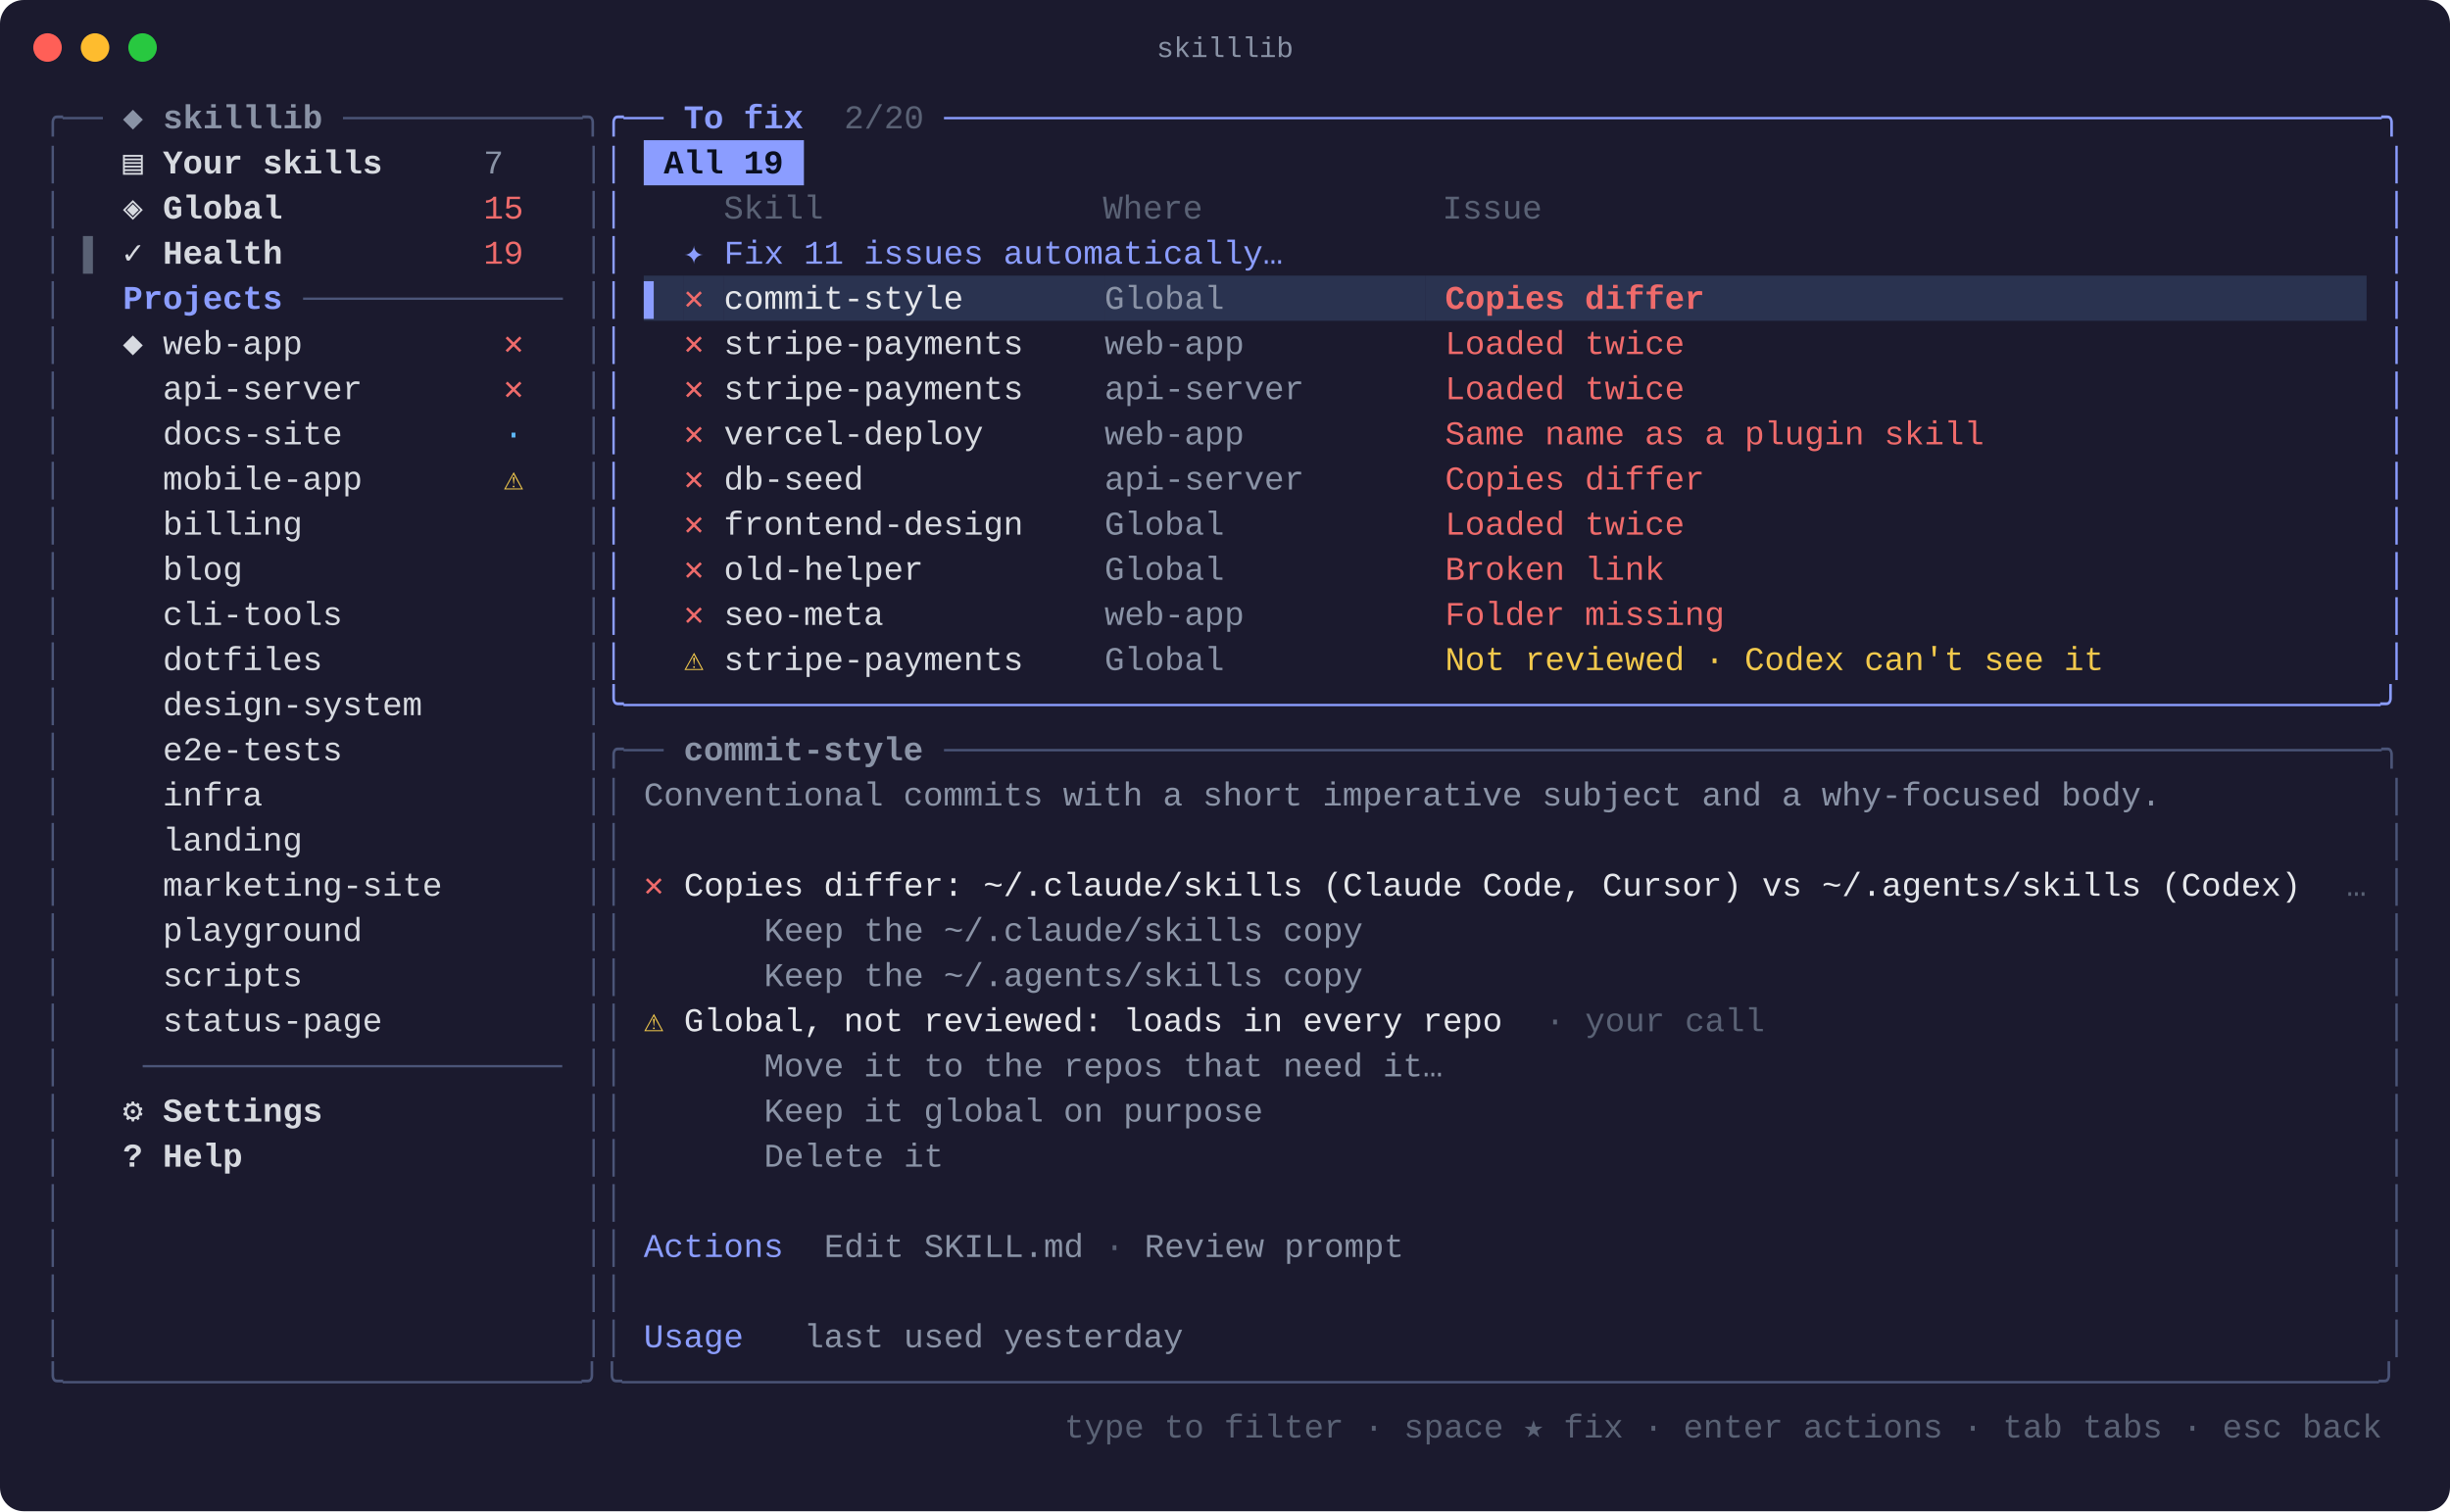
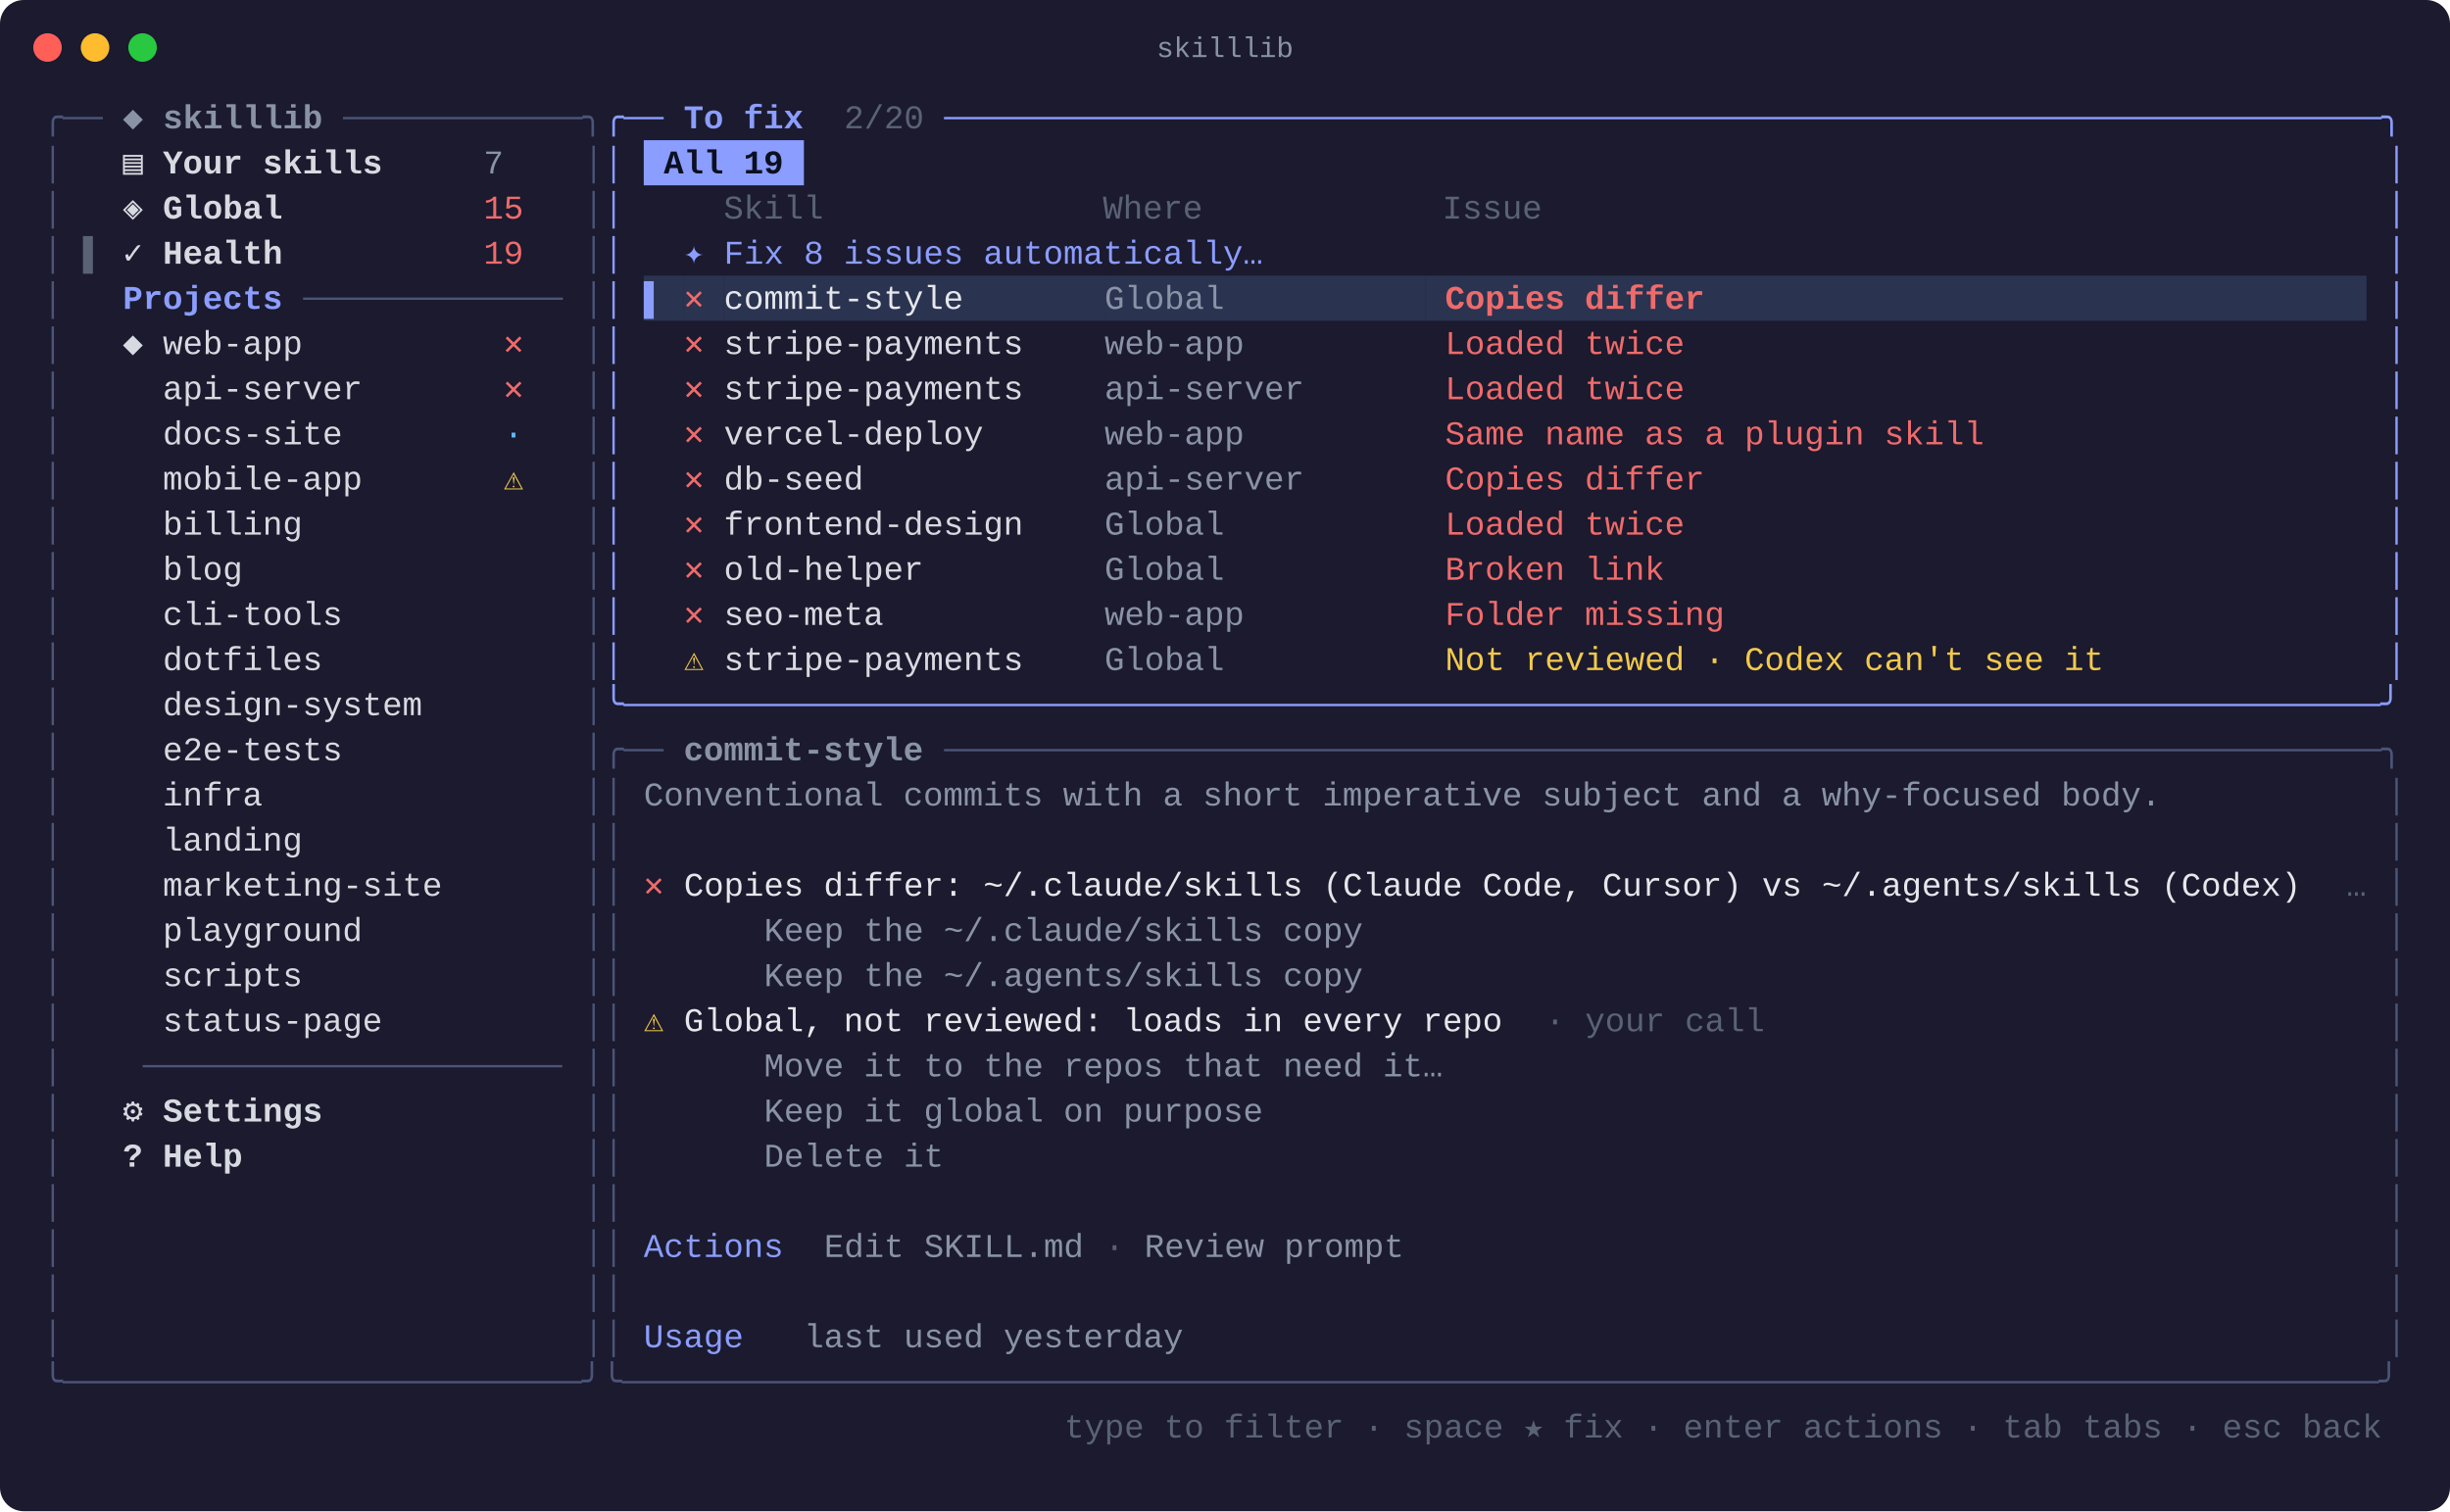
<svg xmlns="http://www.w3.org/2000/svg" width="1031" height="636" viewBox="0 0 1031 636" font-family="SFMono-Regular, Menlo, Consolas, 'Liberation Mono', monospace" font-size="14">
  <rect width="1031" height="636" rx="10" fill="#1b1a2e" />
  <circle cx="20" cy="20" r="6" fill="#ff5f57" />
  <circle cx="40" cy="20" r="6" fill="#febc2e" />
  <circle cx="60" cy="20" r="6" fill="#28c840" />
  <text x="515.5" y="24" fill="#8a93a6" font-size="12" text-anchor="middle">skilllib</text>
  <text x="18.0" y="54.0" fill="#4b5578" xml:space="preserve" textLength="25.3" lengthAdjust="spacingAndGlyphs">╭──</text>
  <text x="43.3" y="54.0" fill="#8a93a6" font-weight="bold" xml:space="preserve" textLength="101.2" lengthAdjust="spacingAndGlyphs"> ◆ skilllib </text>
  <text x="144.4" y="54.0" fill="#4b5578" xml:space="preserve" textLength="109.6" lengthAdjust="spacingAndGlyphs">────────────╮</text>
  <text x="254.0" y="54.0" fill="#8b9dff" xml:space="preserve" textLength="25.3" lengthAdjust="spacingAndGlyphs">╭──</text>
  <text x="279.3" y="54.0" fill="#8b9dff" font-weight="bold" xml:space="preserve" textLength="67.4" lengthAdjust="spacingAndGlyphs"> To fix </text>
  <text x="346.8" y="54.0" fill="#5a6275" xml:space="preserve" textLength="50.6" lengthAdjust="spacingAndGlyphs"> 2/20 </text>
  <text x="397.3" y="54.0" fill="#8b9dff" xml:space="preserve" textLength="615.4" lengthAdjust="spacingAndGlyphs">────────────────────────────────────────────────────────────────────────╮</text>
  <text x="18.0" y="73.0" fill="#4b5578" xml:space="preserve" textLength="8.4" lengthAdjust="spacingAndGlyphs">│</text>
  <text x="51.7" y="73.0" fill="#d7dae0" font-weight="bold" xml:space="preserve" textLength="151.7" lengthAdjust="spacingAndGlyphs">▤ Your skills     </text>
  <text x="203.5" y="73.0" fill="#8a93a6" xml:space="preserve" textLength="33.7" lengthAdjust="spacingAndGlyphs">7   </text>
  <text x="245.6" y="73.0" fill="#4b5578" xml:space="preserve" textLength="8.4" lengthAdjust="spacingAndGlyphs">│</text>
  <text x="254.0" y="73.0" fill="#8b9dff" xml:space="preserve" textLength="8.4" lengthAdjust="spacingAndGlyphs">│</text>
  <rect x="270.9" y="59.0" width="67.4" height="19" fill="#8b9dff" />
  <text x="270.9" y="73.0" fill="#0b1020" font-weight="bold" xml:space="preserve" textLength="67.4" lengthAdjust="spacingAndGlyphs"> All 19 </text>
  <text x="1004.3" y="73.0" fill="#8b9dff" xml:space="preserve" textLength="8.4" lengthAdjust="spacingAndGlyphs">│</text>
  <text x="18.0" y="92.0" fill="#4b5578" xml:space="preserve" textLength="8.4" lengthAdjust="spacingAndGlyphs">│</text>
  <text x="51.7" y="92.0" fill="#d7dae0" font-weight="bold" xml:space="preserve" textLength="151.7" lengthAdjust="spacingAndGlyphs">◈ Global          </text>
  <text x="203.5" y="92.0" fill="#ef6b6b" xml:space="preserve" textLength="33.7" lengthAdjust="spacingAndGlyphs">15  </text>
  <text x="245.6" y="92.0" fill="#4b5578" xml:space="preserve" textLength="8.4" lengthAdjust="spacingAndGlyphs">│</text>
  <text x="254.0" y="92.0" fill="#8b9dff" xml:space="preserve" textLength="8.4" lengthAdjust="spacingAndGlyphs">│</text>
  <text x="270.9" y="92.0" fill="#5a6275" xml:space="preserve" textLength="725.0" lengthAdjust="spacingAndGlyphs">    Skill              Where            Issue                                         </text>
  <text x="1004.3" y="92.0" fill="#8b9dff" xml:space="preserve" textLength="8.4" lengthAdjust="spacingAndGlyphs">│</text>
  <text x="18.0" y="111.0" fill="#4b5578" xml:space="preserve" textLength="8.4" lengthAdjust="spacingAndGlyphs">│</text>
  <text x="34.9" y="111.0" fill="#5a6275" xml:space="preserve" textLength="16.9" lengthAdjust="spacingAndGlyphs">▌ </text>
  <text x="51.7" y="111.0" fill="#d7dae0" font-weight="bold" xml:space="preserve" textLength="151.7" lengthAdjust="spacingAndGlyphs">✓ Health          </text>
  <text x="203.5" y="111.0" fill="#ef6b6b" xml:space="preserve" textLength="33.7" lengthAdjust="spacingAndGlyphs">19  </text>
  <text x="245.6" y="111.0" fill="#4b5578" xml:space="preserve" textLength="8.4" lengthAdjust="spacingAndGlyphs">│</text>
  <text x="254.0" y="111.0" fill="#8b9dff" xml:space="preserve" textLength="8.4" lengthAdjust="spacingAndGlyphs">│</text>
-   <text x="287.8" y="111.0" fill="#8b9dff" xml:space="preserve" textLength="708.1" lengthAdjust="spacingAndGlyphs">✦ Fix 11 issues automatically…                                                      </text>
+   <text x="287.8" y="111.0" fill="#8b9dff" xml:space="preserve" textLength="708.1" lengthAdjust="spacingAndGlyphs">✦ Fix 8 issues automatically…                                                       </text>
  <text x="1004.3" y="111.0" fill="#8b9dff" xml:space="preserve" textLength="8.4" lengthAdjust="spacingAndGlyphs">│</text>
  <text x="18.0" y="130.0" fill="#4b5578" xml:space="preserve" textLength="8.4" lengthAdjust="spacingAndGlyphs">│</text>
  <text x="34.9" y="130.0" fill="#8b9dff" font-weight="bold" xml:space="preserve" textLength="92.7" lengthAdjust="spacingAndGlyphs">  Projects </text>
  <text x="127.6" y="130.0" fill="#4b5578" xml:space="preserve" textLength="109.6" lengthAdjust="spacingAndGlyphs">─────────────</text>
  <text x="245.6" y="130.0" fill="#4b5578" xml:space="preserve" textLength="8.4" lengthAdjust="spacingAndGlyphs">│</text>
  <text x="254.0" y="130.0" fill="#8b9dff" xml:space="preserve" textLength="8.4" lengthAdjust="spacingAndGlyphs">│</text>
  <rect x="270.9" y="116.0" width="16.9" height="19" fill="#2a3350" />
  <text x="270.9" y="130.0" fill="#8b9dff" xml:space="preserve" textLength="16.9" lengthAdjust="spacingAndGlyphs">▌ </text>
  <rect x="287.8" y="116.0" width="16.9" height="19" fill="#2a3350" />
  <text x="287.8" y="130.0" fill="#ef6b6b" xml:space="preserve" textLength="16.9" lengthAdjust="spacingAndGlyphs">✕ </text>
  <rect x="304.6" y="116.0" width="160.2" height="19" fill="#2a3350" />
  <text x="304.6" y="130.0" fill="#e5e7eb" xml:space="preserve" textLength="160.2" lengthAdjust="spacingAndGlyphs">commit-style       </text>
  <rect x="464.8" y="116.0" width="134.9" height="19" fill="#2a3350" />
  <text x="464.8" y="130.0" fill="#8a93a6" xml:space="preserve" textLength="134.9" lengthAdjust="spacingAndGlyphs">Global          </text>
  <rect x="599.7" y="116.0" width="396.2" height="19" fill="#2a3350" />
  <text x="599.7" y="130.0" fill="#ef6b6b" font-weight="bold" xml:space="preserve" textLength="396.2" lengthAdjust="spacingAndGlyphs"> Copies differ                                 </text>
  <text x="1004.3" y="130.0" fill="#8b9dff" xml:space="preserve" textLength="8.4" lengthAdjust="spacingAndGlyphs">│</text>
  <text x="18.0" y="149.0" fill="#4b5578" xml:space="preserve" textLength="8.4" lengthAdjust="spacingAndGlyphs">│</text>
  <text x="51.7" y="149.0" fill="#d7dae0" xml:space="preserve" textLength="160.2" lengthAdjust="spacingAndGlyphs">◆ web-app          </text>
  <text x="211.9" y="149.0" fill="#ef6b6b" xml:space="preserve" textLength="25.3" lengthAdjust="spacingAndGlyphs">✕  </text>
  <text x="245.6" y="149.0" fill="#4b5578" xml:space="preserve" textLength="8.4" lengthAdjust="spacingAndGlyphs">│</text>
  <text x="254.0" y="149.0" fill="#8b9dff" xml:space="preserve" textLength="8.4" lengthAdjust="spacingAndGlyphs">│</text>
  <text x="287.8" y="149.0" fill="#ef6b6b" xml:space="preserve" textLength="16.9" lengthAdjust="spacingAndGlyphs">✕ </text>
  <text x="304.6" y="149.0" fill="#d7dae0" xml:space="preserve" textLength="160.2" lengthAdjust="spacingAndGlyphs">stripe-payments    </text>
  <text x="464.8" y="149.0" fill="#8a93a6" xml:space="preserve" textLength="134.9" lengthAdjust="spacingAndGlyphs">web-app         </text>
  <text x="599.7" y="149.0" fill="#ef6b6b" xml:space="preserve" textLength="396.2" lengthAdjust="spacingAndGlyphs"> Loaded twice                                  </text>
  <text x="1004.3" y="149.0" fill="#8b9dff" xml:space="preserve" textLength="8.4" lengthAdjust="spacingAndGlyphs">│</text>
  <text x="18.0" y="168.0" fill="#4b5578" xml:space="preserve" textLength="8.4" lengthAdjust="spacingAndGlyphs">│</text>
  <text x="51.7" y="168.0" fill="#d7dae0" xml:space="preserve" textLength="160.2" lengthAdjust="spacingAndGlyphs">  api-server       </text>
  <text x="211.9" y="168.0" fill="#ef6b6b" xml:space="preserve" textLength="25.3" lengthAdjust="spacingAndGlyphs">✕  </text>
  <text x="245.6" y="168.0" fill="#4b5578" xml:space="preserve" textLength="8.4" lengthAdjust="spacingAndGlyphs">│</text>
  <text x="254.0" y="168.0" fill="#8b9dff" xml:space="preserve" textLength="8.4" lengthAdjust="spacingAndGlyphs">│</text>
  <text x="287.8" y="168.0" fill="#ef6b6b" xml:space="preserve" textLength="16.9" lengthAdjust="spacingAndGlyphs">✕ </text>
  <text x="304.6" y="168.0" fill="#d7dae0" xml:space="preserve" textLength="160.2" lengthAdjust="spacingAndGlyphs">stripe-payments    </text>
  <text x="464.8" y="168.0" fill="#8a93a6" xml:space="preserve" textLength="134.9" lengthAdjust="spacingAndGlyphs">api-server      </text>
  <text x="599.7" y="168.0" fill="#ef6b6b" xml:space="preserve" textLength="396.2" lengthAdjust="spacingAndGlyphs"> Loaded twice                                  </text>
  <text x="1004.3" y="168.0" fill="#8b9dff" xml:space="preserve" textLength="8.4" lengthAdjust="spacingAndGlyphs">│</text>
  <text x="18.0" y="187.0" fill="#4b5578" xml:space="preserve" textLength="8.4" lengthAdjust="spacingAndGlyphs">│</text>
  <text x="51.7" y="187.0" fill="#d7dae0" xml:space="preserve" textLength="160.2" lengthAdjust="spacingAndGlyphs">  docs-site        </text>
  <text x="211.9" y="187.0" fill="#5eb8f7" xml:space="preserve" textLength="25.3" lengthAdjust="spacingAndGlyphs">·  </text>
  <text x="245.6" y="187.0" fill="#4b5578" xml:space="preserve" textLength="8.4" lengthAdjust="spacingAndGlyphs">│</text>
  <text x="254.0" y="187.0" fill="#8b9dff" xml:space="preserve" textLength="8.4" lengthAdjust="spacingAndGlyphs">│</text>
  <text x="287.8" y="187.0" fill="#ef6b6b" xml:space="preserve" textLength="16.9" lengthAdjust="spacingAndGlyphs">✕ </text>
  <text x="304.6" y="187.0" fill="#d7dae0" xml:space="preserve" textLength="160.2" lengthAdjust="spacingAndGlyphs">vercel-deploy      </text>
  <text x="464.8" y="187.0" fill="#8a93a6" xml:space="preserve" textLength="134.9" lengthAdjust="spacingAndGlyphs">web-app         </text>
  <text x="599.7" y="187.0" fill="#ef6b6b" xml:space="preserve" textLength="396.2" lengthAdjust="spacingAndGlyphs"> Same name as a plugin skill                   </text>
  <text x="1004.3" y="187.0" fill="#8b9dff" xml:space="preserve" textLength="8.4" lengthAdjust="spacingAndGlyphs">│</text>
  <text x="18.0" y="206.0" fill="#4b5578" xml:space="preserve" textLength="8.4" lengthAdjust="spacingAndGlyphs">│</text>
  <text x="51.7" y="206.0" fill="#d7dae0" xml:space="preserve" textLength="160.2" lengthAdjust="spacingAndGlyphs">  mobile-app       </text>
  <text x="211.9" y="206.0" fill="#f2c94c" xml:space="preserve" textLength="25.3" lengthAdjust="spacingAndGlyphs">⚠  </text>
  <text x="245.6" y="206.0" fill="#4b5578" xml:space="preserve" textLength="8.4" lengthAdjust="spacingAndGlyphs">│</text>
  <text x="254.0" y="206.0" fill="#8b9dff" xml:space="preserve" textLength="8.4" lengthAdjust="spacingAndGlyphs">│</text>
  <text x="287.8" y="206.0" fill="#ef6b6b" xml:space="preserve" textLength="16.9" lengthAdjust="spacingAndGlyphs">✕ </text>
  <text x="304.6" y="206.0" fill="#d7dae0" xml:space="preserve" textLength="160.2" lengthAdjust="spacingAndGlyphs">db-seed            </text>
  <text x="464.8" y="206.0" fill="#8a93a6" xml:space="preserve" textLength="134.9" lengthAdjust="spacingAndGlyphs">api-server      </text>
  <text x="599.7" y="206.0" fill="#ef6b6b" xml:space="preserve" textLength="396.2" lengthAdjust="spacingAndGlyphs"> Copies differ                                 </text>
  <text x="1004.3" y="206.0" fill="#8b9dff" xml:space="preserve" textLength="8.4" lengthAdjust="spacingAndGlyphs">│</text>
  <text x="18.0" y="225.0" fill="#4b5578" xml:space="preserve" textLength="8.4" lengthAdjust="spacingAndGlyphs">│</text>
  <text x="51.7" y="225.0" fill="#d7dae0" xml:space="preserve" textLength="193.9" lengthAdjust="spacingAndGlyphs">  billing              </text>
  <text x="245.6" y="225.0" fill="#4b5578" xml:space="preserve" textLength="8.4" lengthAdjust="spacingAndGlyphs">│</text>
  <text x="254.0" y="225.0" fill="#8b9dff" xml:space="preserve" textLength="8.4" lengthAdjust="spacingAndGlyphs">│</text>
  <text x="287.8" y="225.0" fill="#ef6b6b" xml:space="preserve" textLength="16.9" lengthAdjust="spacingAndGlyphs">✕ </text>
  <text x="304.6" y="225.0" fill="#d7dae0" xml:space="preserve" textLength="160.2" lengthAdjust="spacingAndGlyphs">frontend-design    </text>
  <text x="464.8" y="225.0" fill="#8a93a6" xml:space="preserve" textLength="134.9" lengthAdjust="spacingAndGlyphs">Global          </text>
  <text x="599.7" y="225.0" fill="#ef6b6b" xml:space="preserve" textLength="396.2" lengthAdjust="spacingAndGlyphs"> Loaded twice                                  </text>
  <text x="1004.3" y="225.0" fill="#8b9dff" xml:space="preserve" textLength="8.4" lengthAdjust="spacingAndGlyphs">│</text>
  <text x="18.0" y="244.0" fill="#4b5578" xml:space="preserve" textLength="8.4" lengthAdjust="spacingAndGlyphs">│</text>
  <text x="51.7" y="244.0" fill="#d7dae0" xml:space="preserve" textLength="193.9" lengthAdjust="spacingAndGlyphs">  blog                 </text>
  <text x="245.6" y="244.0" fill="#4b5578" xml:space="preserve" textLength="8.4" lengthAdjust="spacingAndGlyphs">│</text>
  <text x="254.0" y="244.0" fill="#8b9dff" xml:space="preserve" textLength="8.4" lengthAdjust="spacingAndGlyphs">│</text>
  <text x="287.8" y="244.0" fill="#ef6b6b" xml:space="preserve" textLength="16.9" lengthAdjust="spacingAndGlyphs">✕ </text>
  <text x="304.6" y="244.0" fill="#d7dae0" xml:space="preserve" textLength="160.2" lengthAdjust="spacingAndGlyphs">old-helper         </text>
  <text x="464.8" y="244.0" fill="#8a93a6" xml:space="preserve" textLength="134.9" lengthAdjust="spacingAndGlyphs">Global          </text>
  <text x="599.7" y="244.0" fill="#ef6b6b" xml:space="preserve" textLength="396.2" lengthAdjust="spacingAndGlyphs"> Broken link                                   </text>
  <text x="1004.3" y="244.0" fill="#8b9dff" xml:space="preserve" textLength="8.4" lengthAdjust="spacingAndGlyphs">│</text>
  <text x="18.0" y="263.0" fill="#4b5578" xml:space="preserve" textLength="8.4" lengthAdjust="spacingAndGlyphs">│</text>
  <text x="51.7" y="263.0" fill="#d7dae0" xml:space="preserve" textLength="193.9" lengthAdjust="spacingAndGlyphs">  cli-tools            </text>
  <text x="245.6" y="263.0" fill="#4b5578" xml:space="preserve" textLength="8.4" lengthAdjust="spacingAndGlyphs">│</text>
  <text x="254.0" y="263.0" fill="#8b9dff" xml:space="preserve" textLength="8.4" lengthAdjust="spacingAndGlyphs">│</text>
  <text x="287.8" y="263.0" fill="#ef6b6b" xml:space="preserve" textLength="16.9" lengthAdjust="spacingAndGlyphs">✕ </text>
  <text x="304.6" y="263.0" fill="#d7dae0" xml:space="preserve" textLength="160.2" lengthAdjust="spacingAndGlyphs">seo-meta           </text>
  <text x="464.8" y="263.0" fill="#8a93a6" xml:space="preserve" textLength="134.9" lengthAdjust="spacingAndGlyphs">web-app         </text>
  <text x="599.7" y="263.0" fill="#ef6b6b" xml:space="preserve" textLength="396.2" lengthAdjust="spacingAndGlyphs"> Folder missing                                </text>
  <text x="1004.3" y="263.0" fill="#8b9dff" xml:space="preserve" textLength="8.4" lengthAdjust="spacingAndGlyphs">│</text>
  <text x="18.0" y="282.0" fill="#4b5578" xml:space="preserve" textLength="8.4" lengthAdjust="spacingAndGlyphs">│</text>
  <text x="51.7" y="282.0" fill="#d7dae0" xml:space="preserve" textLength="193.9" lengthAdjust="spacingAndGlyphs">  dotfiles             </text>
  <text x="245.6" y="282.0" fill="#4b5578" xml:space="preserve" textLength="8.4" lengthAdjust="spacingAndGlyphs">│</text>
  <text x="254.0" y="282.0" fill="#8b9dff" xml:space="preserve" textLength="8.4" lengthAdjust="spacingAndGlyphs">│</text>
  <text x="287.8" y="282.0" fill="#f2c94c" xml:space="preserve" textLength="16.9" lengthAdjust="spacingAndGlyphs">⚠ </text>
  <text x="304.6" y="282.0" fill="#d7dae0" xml:space="preserve" textLength="160.2" lengthAdjust="spacingAndGlyphs">stripe-payments    </text>
  <text x="464.8" y="282.0" fill="#8a93a6" xml:space="preserve" textLength="134.9" lengthAdjust="spacingAndGlyphs">Global          </text>
  <text x="599.7" y="282.0" fill="#f2c94c" xml:space="preserve" textLength="396.2" lengthAdjust="spacingAndGlyphs"> Not reviewed · Codex can't see it             </text>
  <text x="1004.3" y="282.0" fill="#8b9dff" xml:space="preserve" textLength="8.4" lengthAdjust="spacingAndGlyphs">│</text>
  <text x="18.0" y="301.0" fill="#4b5578" xml:space="preserve" textLength="8.4" lengthAdjust="spacingAndGlyphs">│</text>
  <text x="51.7" y="301.0" fill="#d7dae0" xml:space="preserve" textLength="193.9" lengthAdjust="spacingAndGlyphs">  design-system        </text>
  <text x="245.6" y="301.0" fill="#4b5578" xml:space="preserve" textLength="8.4" lengthAdjust="spacingAndGlyphs">│</text>
  <text x="254.0" y="301.0" fill="#8b9dff" xml:space="preserve" textLength="758.7" lengthAdjust="spacingAndGlyphs">╰────────────────────────────────────────────────────────────────────────────────────────╯</text>
  <text x="18.0" y="320.0" fill="#4b5578" xml:space="preserve" textLength="8.4" lengthAdjust="spacingAndGlyphs">│</text>
  <text x="51.7" y="320.0" fill="#d7dae0" xml:space="preserve" textLength="193.9" lengthAdjust="spacingAndGlyphs">  e2e-tests            </text>
  <text x="245.6" y="320.0" fill="#4b5578" xml:space="preserve" textLength="33.7" lengthAdjust="spacingAndGlyphs">│╭──</text>
  <text x="279.3" y="320.0" fill="#8a93a6" font-weight="bold" xml:space="preserve" textLength="118.0" lengthAdjust="spacingAndGlyphs"> commit-style </text>
  <text x="397.3" y="320.0" fill="#4b5578" xml:space="preserve" textLength="615.4" lengthAdjust="spacingAndGlyphs">────────────────────────────────────────────────────────────────────────╮</text>
  <text x="18.0" y="339.0" fill="#4b5578" xml:space="preserve" textLength="8.4" lengthAdjust="spacingAndGlyphs">│</text>
  <text x="51.7" y="339.0" fill="#d7dae0" xml:space="preserve" textLength="193.9" lengthAdjust="spacingAndGlyphs">  infra                </text>
  <text x="245.6" y="339.0" fill="#4b5578" xml:space="preserve" textLength="16.9" lengthAdjust="spacingAndGlyphs">││</text>
  <text x="270.9" y="339.0" fill="#8a93a6" xml:space="preserve" textLength="640.7" lengthAdjust="spacingAndGlyphs">Conventional commits with a short imperative subject and a why-focused body.</text>
  <text x="1004.3" y="339.0" fill="#4b5578" xml:space="preserve" textLength="8.4" lengthAdjust="spacingAndGlyphs">│</text>
  <text x="18.0" y="358.0" fill="#4b5578" xml:space="preserve" textLength="8.4" lengthAdjust="spacingAndGlyphs">│</text>
  <text x="51.7" y="358.0" fill="#d7dae0" xml:space="preserve" textLength="193.9" lengthAdjust="spacingAndGlyphs">  landing              </text>
  <text x="245.6" y="358.0" fill="#4b5578" xml:space="preserve" textLength="16.9" lengthAdjust="spacingAndGlyphs">││</text>
  <text x="1004.3" y="358.0" fill="#4b5578" xml:space="preserve" textLength="8.4" lengthAdjust="spacingAndGlyphs">│</text>
  <text x="18.0" y="377.0" fill="#4b5578" xml:space="preserve" textLength="8.4" lengthAdjust="spacingAndGlyphs">│</text>
  <text x="51.7" y="377.0" fill="#d7dae0" xml:space="preserve" textLength="193.9" lengthAdjust="spacingAndGlyphs">  marketing-site       </text>
  <text x="245.6" y="377.0" fill="#4b5578" xml:space="preserve" textLength="16.9" lengthAdjust="spacingAndGlyphs">││</text>
  <text x="270.9" y="377.0" fill="#ef6b6b" xml:space="preserve" textLength="16.9" lengthAdjust="spacingAndGlyphs">✕ </text>
  <text x="287.8" y="377.0" fill="#e5e7eb" xml:space="preserve" textLength="682.8" lengthAdjust="spacingAndGlyphs">Copies differ: ~/.claude/skills (Claude Code, Cursor) vs ~/.agents/skills (Codex)</text>
  <text x="970.6" y="377.0" fill="#5a6275" xml:space="preserve" textLength="25.3" lengthAdjust="spacingAndGlyphs">  …</text>
  <text x="1004.3" y="377.0" fill="#4b5578" xml:space="preserve" textLength="8.4" lengthAdjust="spacingAndGlyphs">│</text>
  <text x="18.0" y="396.0" fill="#4b5578" xml:space="preserve" textLength="8.4" lengthAdjust="spacingAndGlyphs">│</text>
  <text x="51.7" y="396.0" fill="#d7dae0" xml:space="preserve" textLength="193.9" lengthAdjust="spacingAndGlyphs">  playground           </text>
  <text x="245.6" y="396.0" fill="#4b5578" xml:space="preserve" textLength="16.9" lengthAdjust="spacingAndGlyphs">││</text>
  <text x="321.5" y="396.0" fill="#8a93a6" xml:space="preserve" textLength="252.9" lengthAdjust="spacingAndGlyphs">Keep the ~/.claude/skills copy</text>
  <text x="1004.3" y="396.0" fill="#4b5578" xml:space="preserve" textLength="8.4" lengthAdjust="spacingAndGlyphs">│</text>
  <text x="18.0" y="415.0" fill="#4b5578" xml:space="preserve" textLength="8.4" lengthAdjust="spacingAndGlyphs">│</text>
  <text x="51.7" y="415.0" fill="#d7dae0" xml:space="preserve" textLength="193.9" lengthAdjust="spacingAndGlyphs">  scripts              </text>
  <text x="245.6" y="415.0" fill="#4b5578" xml:space="preserve" textLength="16.9" lengthAdjust="spacingAndGlyphs">││</text>
  <text x="321.5" y="415.0" fill="#8a93a6" xml:space="preserve" textLength="252.9" lengthAdjust="spacingAndGlyphs">Keep the ~/.agents/skills copy</text>
  <text x="1004.3" y="415.0" fill="#4b5578" xml:space="preserve" textLength="8.4" lengthAdjust="spacingAndGlyphs">│</text>
  <text x="18.0" y="434.0" fill="#4b5578" xml:space="preserve" textLength="8.4" lengthAdjust="spacingAndGlyphs">│</text>
  <text x="51.7" y="434.0" fill="#d7dae0" xml:space="preserve" textLength="193.9" lengthAdjust="spacingAndGlyphs">  status-page          </text>
  <text x="245.6" y="434.0" fill="#4b5578" xml:space="preserve" textLength="16.9" lengthAdjust="spacingAndGlyphs">││</text>
  <text x="270.9" y="434.0" fill="#f2c94c" xml:space="preserve" textLength="16.9" lengthAdjust="spacingAndGlyphs">⚠ </text>
  <text x="287.8" y="434.0" fill="#e5e7eb" xml:space="preserve" textLength="345.6" lengthAdjust="spacingAndGlyphs">Global, not reviewed: loads in every repo</text>
  <text x="633.4" y="434.0" fill="#5a6275" xml:space="preserve" textLength="109.6" lengthAdjust="spacingAndGlyphs">  · your call</text>
  <text x="1004.3" y="434.0" fill="#4b5578" xml:space="preserve" textLength="8.4" lengthAdjust="spacingAndGlyphs">│</text>
  <text x="18.0" y="453.0" fill="#4b5578" xml:space="preserve" textLength="8.4" lengthAdjust="spacingAndGlyphs">│</text>
  <text x="60.1" y="453.0" fill="#4b5578" xml:space="preserve" textLength="177.0" lengthAdjust="spacingAndGlyphs">─────────────────────</text>
  <text x="245.6" y="453.0" fill="#4b5578" xml:space="preserve" textLength="16.9" lengthAdjust="spacingAndGlyphs">││</text>
  <text x="321.5" y="453.0" fill="#8a93a6" xml:space="preserve" textLength="286.6" lengthAdjust="spacingAndGlyphs">Move it to the repos that need it…</text>
  <text x="1004.3" y="453.0" fill="#4b5578" xml:space="preserve" textLength="8.4" lengthAdjust="spacingAndGlyphs">│</text>
  <text x="18.0" y="472.0" fill="#4b5578" xml:space="preserve" textLength="8.4" lengthAdjust="spacingAndGlyphs">│</text>
  <text x="51.7" y="472.0" fill="#d7dae0" font-weight="bold" xml:space="preserve" textLength="185.5" lengthAdjust="spacingAndGlyphs">⚙ Settings            </text>
  <text x="245.6" y="472.0" fill="#4b5578" xml:space="preserve" textLength="16.9" lengthAdjust="spacingAndGlyphs">││</text>
  <text x="321.5" y="472.0" fill="#8a93a6" xml:space="preserve" textLength="210.8" lengthAdjust="spacingAndGlyphs">Keep it global on purpose</text>
  <text x="1004.3" y="472.0" fill="#4b5578" xml:space="preserve" textLength="8.4" lengthAdjust="spacingAndGlyphs">│</text>
  <text x="18.0" y="491.0" fill="#4b5578" xml:space="preserve" textLength="8.4" lengthAdjust="spacingAndGlyphs">│</text>
  <text x="51.7" y="491.0" fill="#d7dae0" font-weight="bold" xml:space="preserve" textLength="185.5" lengthAdjust="spacingAndGlyphs">? Help                </text>
  <text x="245.6" y="491.0" fill="#4b5578" xml:space="preserve" textLength="16.9" lengthAdjust="spacingAndGlyphs">││</text>
  <text x="321.5" y="491.0" fill="#8a93a6" xml:space="preserve" textLength="75.9" lengthAdjust="spacingAndGlyphs">Delete it</text>
  <text x="1004.3" y="491.0" fill="#4b5578" xml:space="preserve" textLength="8.4" lengthAdjust="spacingAndGlyphs">│</text>
  <text x="18.0" y="510.0" fill="#4b5578" xml:space="preserve" textLength="8.4" lengthAdjust="spacingAndGlyphs">│</text>
  <text x="245.6" y="510.0" fill="#4b5578" xml:space="preserve" textLength="16.9" lengthAdjust="spacingAndGlyphs">││</text>
  <text x="1004.3" y="510.0" fill="#4b5578" xml:space="preserve" textLength="8.4" lengthAdjust="spacingAndGlyphs">│</text>
  <text x="18.0" y="529.0" fill="#4b5578" xml:space="preserve" textLength="8.4" lengthAdjust="spacingAndGlyphs">│</text>
  <text x="245.6" y="529.0" fill="#4b5578" xml:space="preserve" textLength="16.9" lengthAdjust="spacingAndGlyphs">││</text>
  <text x="270.9" y="529.0" fill="#8b9dff" xml:space="preserve" textLength="75.9" lengthAdjust="spacingAndGlyphs">Actions  </text>
  <text x="346.8" y="529.0" fill="#8a93a6" xml:space="preserve" textLength="109.6" lengthAdjust="spacingAndGlyphs">Edit SKILL.md</text>
  <text x="456.4" y="529.0" fill="#5a6275" xml:space="preserve" textLength="25.3" lengthAdjust="spacingAndGlyphs"> · </text>
  <text x="481.6" y="529.0" fill="#8a93a6" xml:space="preserve" textLength="109.6" lengthAdjust="spacingAndGlyphs">Review prompt</text>
  <text x="1004.3" y="529.0" fill="#4b5578" xml:space="preserve" textLength="8.4" lengthAdjust="spacingAndGlyphs">│</text>
  <text x="18.0" y="548.0" fill="#4b5578" xml:space="preserve" textLength="8.4" lengthAdjust="spacingAndGlyphs">│</text>
  <text x="245.6" y="548.0" fill="#4b5578" xml:space="preserve" textLength="16.9" lengthAdjust="spacingAndGlyphs">││</text>
  <text x="1004.3" y="548.0" fill="#4b5578" xml:space="preserve" textLength="8.4" lengthAdjust="spacingAndGlyphs">│</text>
  <text x="18.0" y="567.0" fill="#4b5578" xml:space="preserve" textLength="8.4" lengthAdjust="spacingAndGlyphs">│</text>
  <text x="245.6" y="567.0" fill="#4b5578" xml:space="preserve" textLength="16.9" lengthAdjust="spacingAndGlyphs">││</text>
  <text x="270.9" y="567.0" fill="#8b9dff" xml:space="preserve" textLength="42.1" lengthAdjust="spacingAndGlyphs">Usage</text>
  <text x="313.1" y="567.0" fill="#8a93a6" xml:space="preserve" textLength="185.5" lengthAdjust="spacingAndGlyphs">   last used yesterday</text>
  <text x="1004.3" y="567.0" fill="#4b5578" xml:space="preserve" textLength="8.4" lengthAdjust="spacingAndGlyphs">│</text>
  <text x="18.0" y="586.0" fill="#4b5578" xml:space="preserve" textLength="994.7" lengthAdjust="spacingAndGlyphs">╰──────────────────────────╯╰────────────────────────────────────────────────────────────────────────────────────────╯</text>
  <text x="447.9" y="605.0" fill="#5a6275" xml:space="preserve" textLength="564.8" lengthAdjust="spacingAndGlyphs">type to filter · space ★ fix · enter actions · tab tabs · esc back </text>
</svg>
